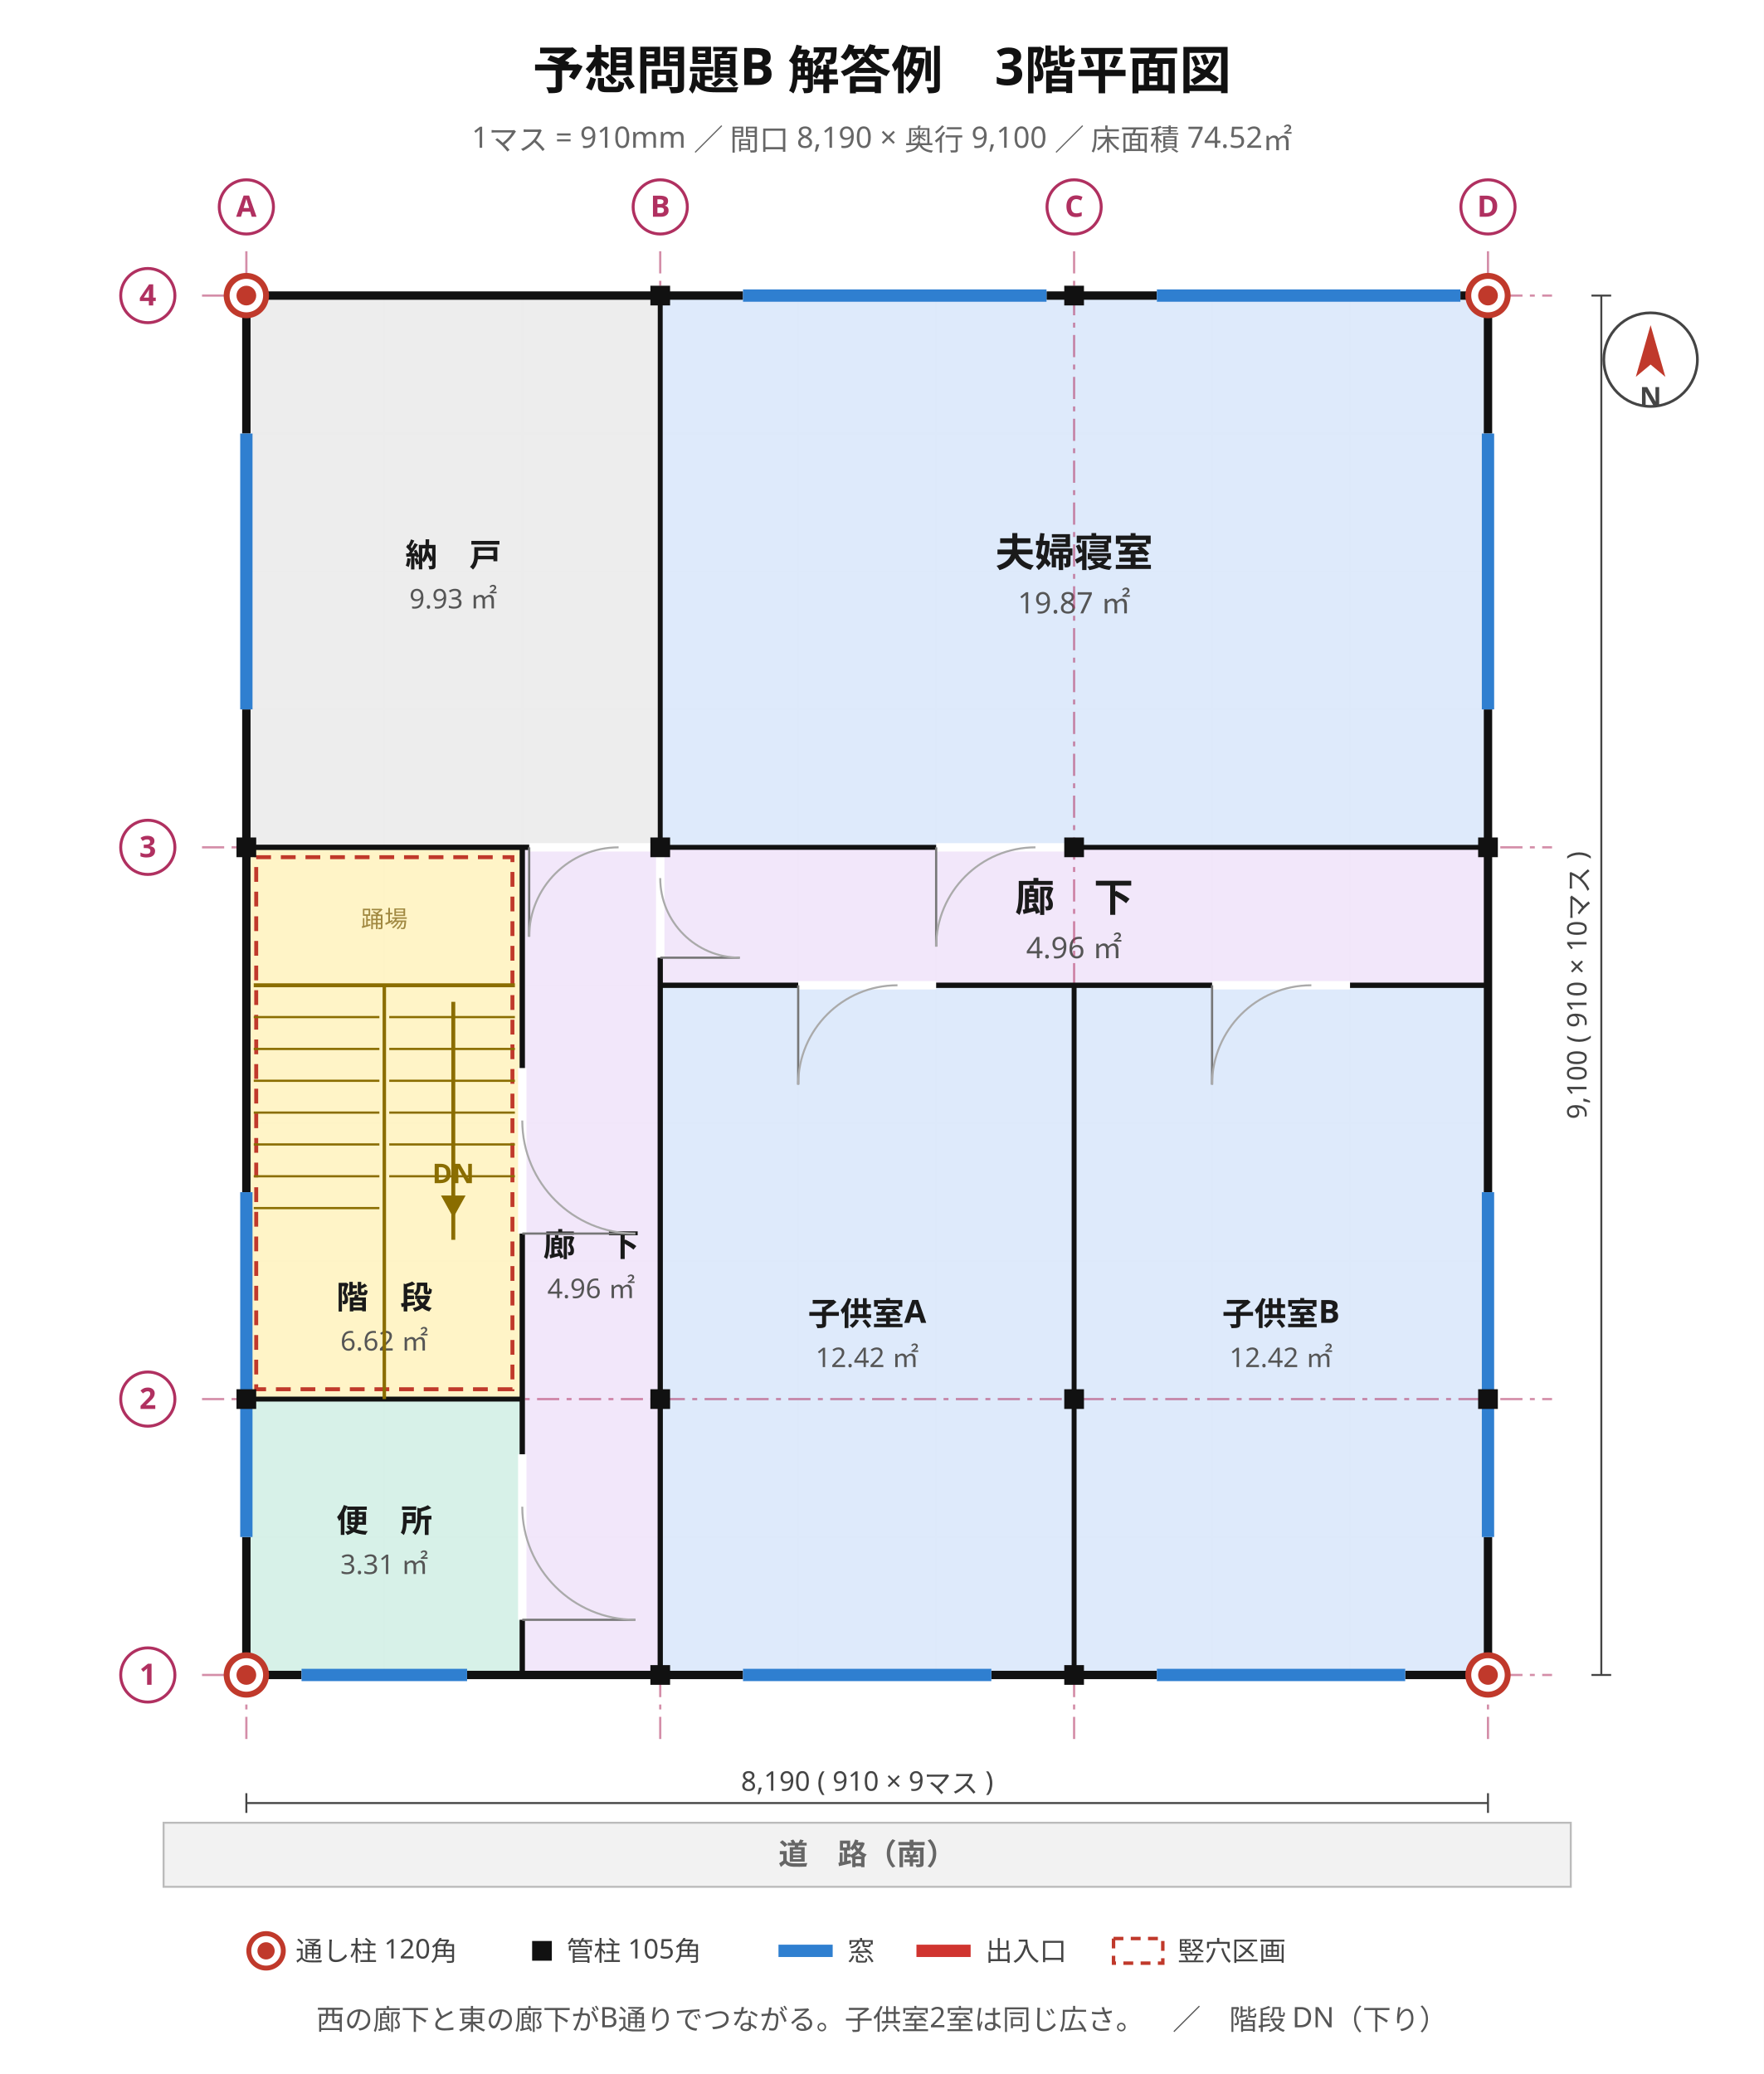
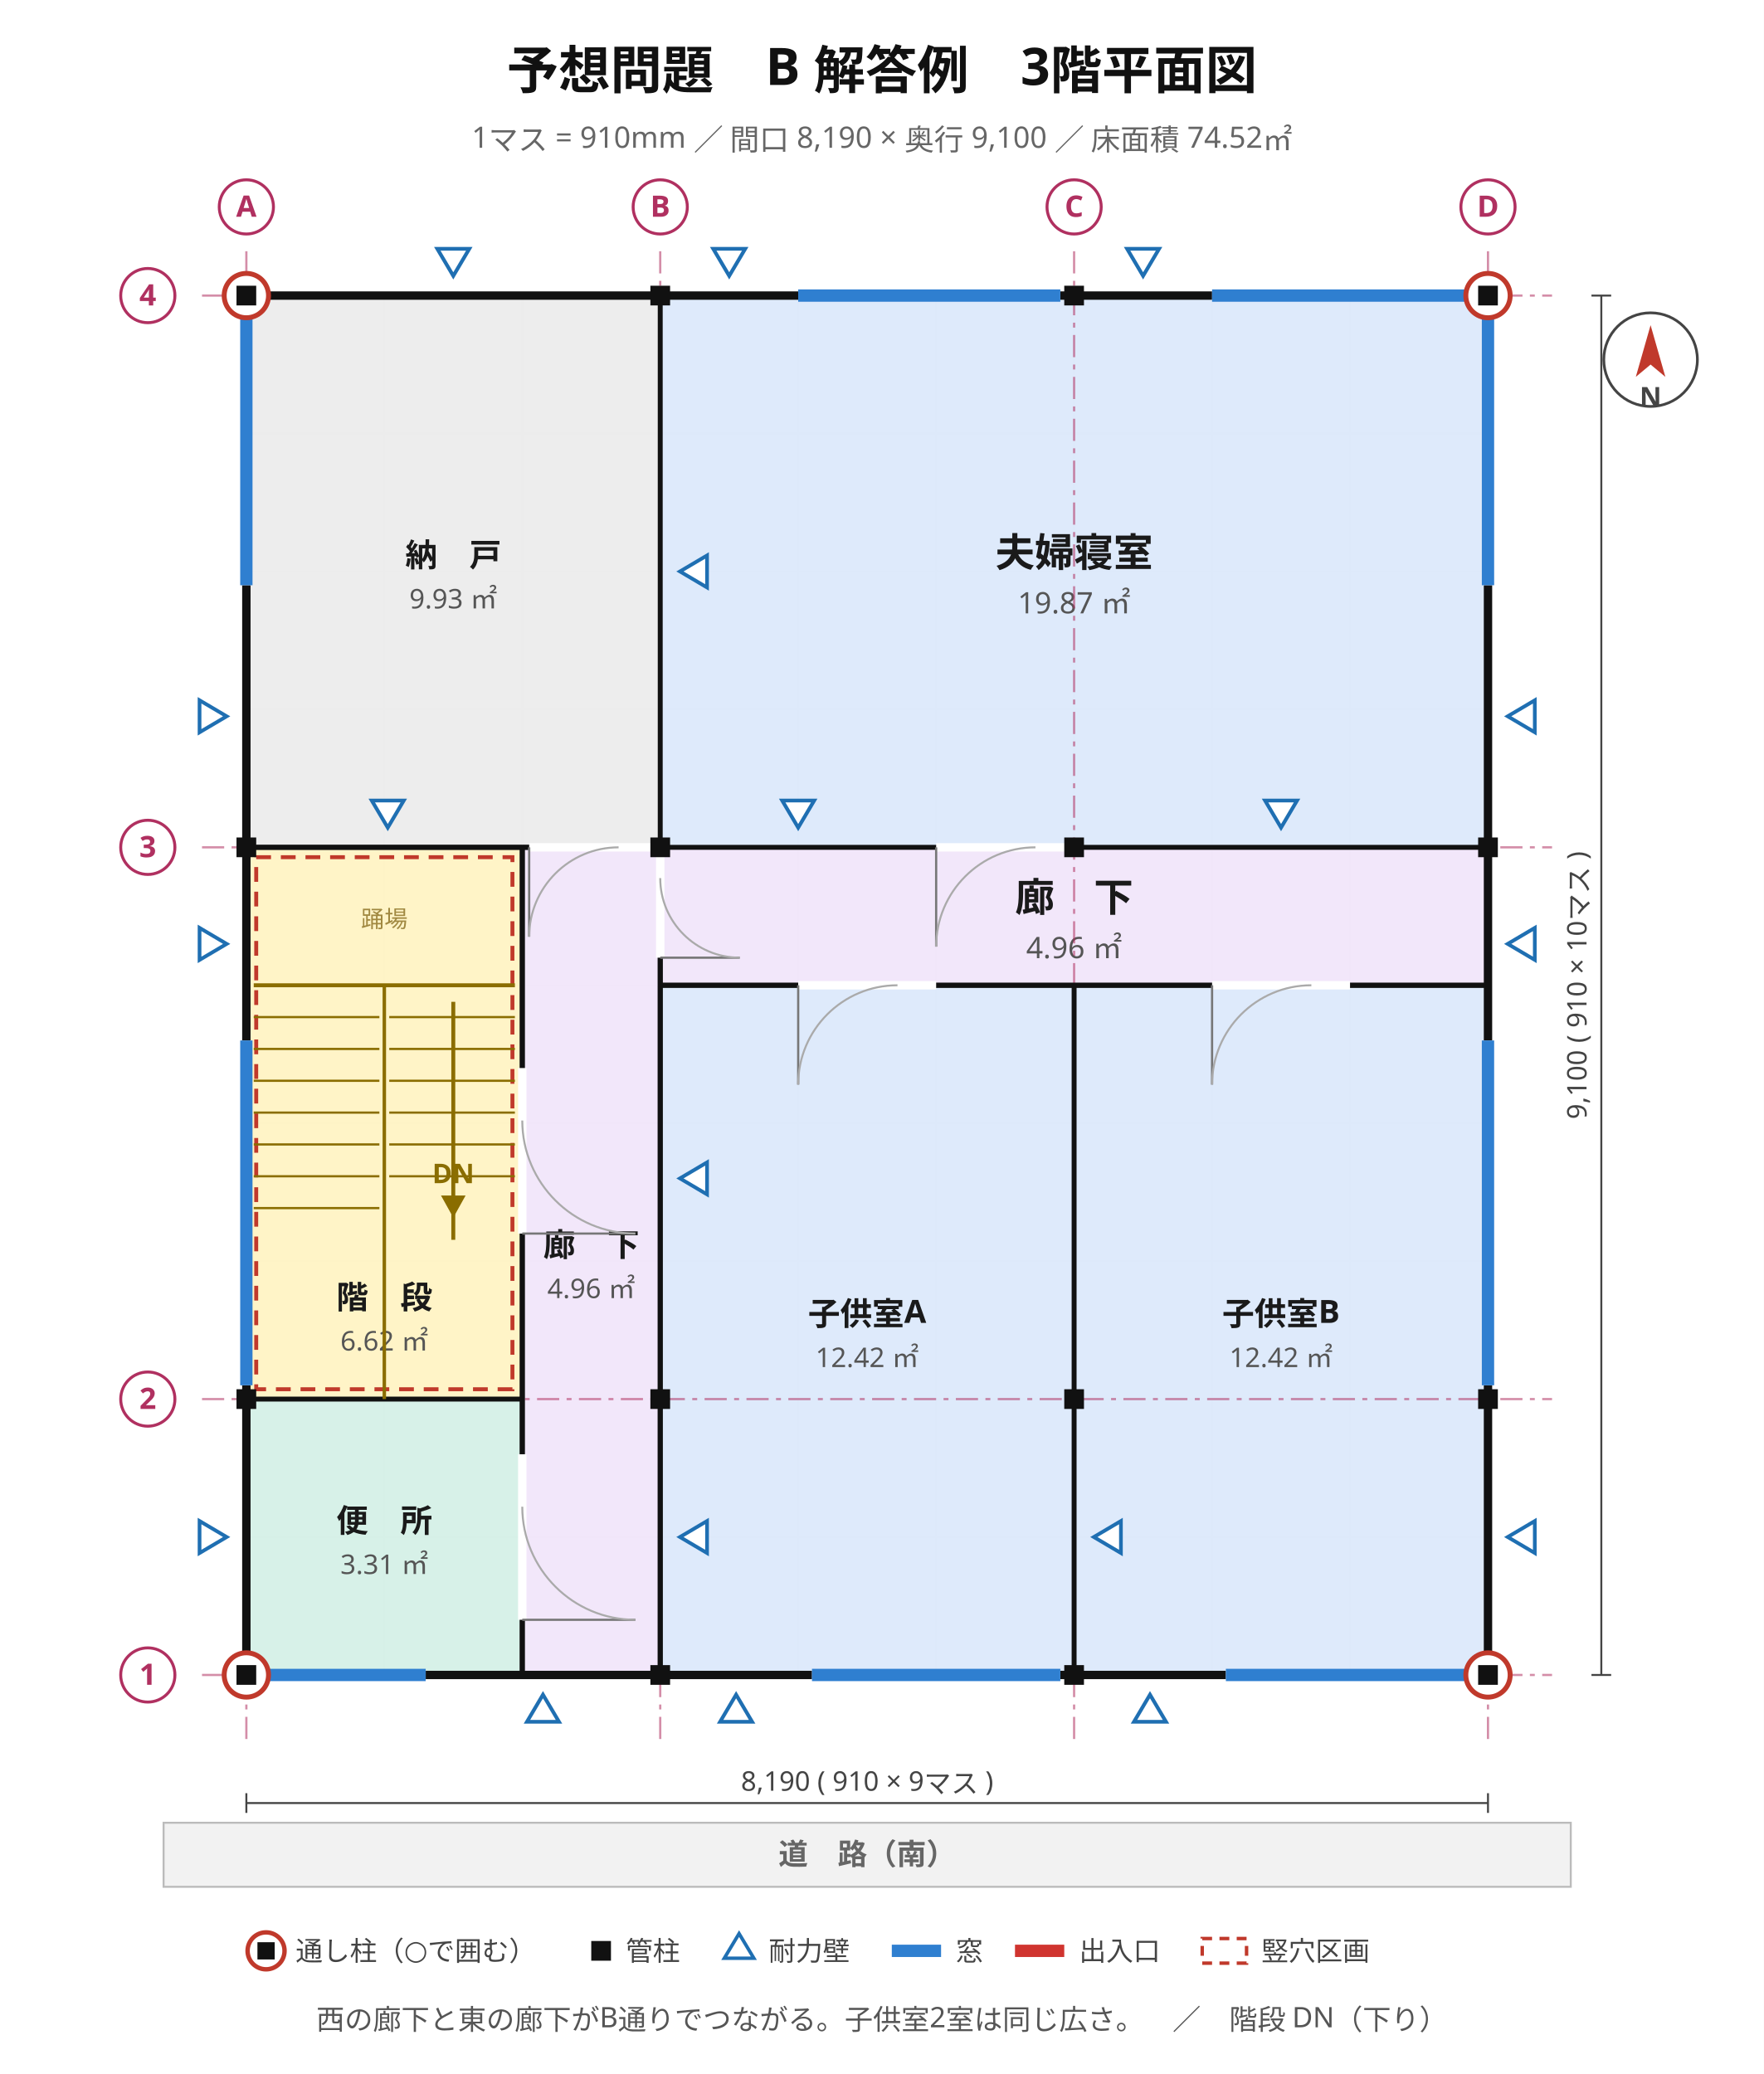
<svg xmlns="http://www.w3.org/2000/svg" viewBox="0 0 716 842" width="716" height="842" font-family="'Hiragino Sans','Hiragino Kaku Gothic ProN','Noto Sans JP','Yu Gothic',Meiryo,'IPAGothic',sans-serif">
  <rect width="716" height="842" fill="#ffffff" />
-   <text x="358" y="36" font-size="21" text-anchor="middle" fill="#111" font-weight="700" font-family="'Hiragino Sans','Hiragino Kaku Gothic ProN','Noto Sans JP','Yu Gothic',Meiryo,'IPAGothic',sans-serif">予想問題B 解答例　3階平面図</text>
+   <text x="358" y="36" font-size="21" text-anchor="middle" fill="#111" font-weight="700" font-family="'Hiragino Sans','Hiragino Kaku Gothic ProN','Noto Sans JP','Yu Gothic',Meiryo,'IPAGothic',sans-serif">予想問題　B 解答例　3階平面図</text>
  <text x="358" y="60" font-size="12" text-anchor="middle" fill="#666" font-weight="400" font-family="'Hiragino Sans','Hiragino Kaku Gothic ProN','Noto Sans JP','Yu Gothic',Meiryo,'IPAGothic',sans-serif">1マス = 910mm ／ 間口 8,190 × 奥行 9,100 ／ 床面積 74.52㎡</text>
  <line x1="100" y1="120" x2="100" y2="680" stroke="#e8e8e8" stroke-width="0.7" />
  <line x1="156" y1="120" x2="156" y2="680" stroke="#e8e8e8" stroke-width="0.7" />
  <line x1="212" y1="120" x2="212" y2="680" stroke="#e8e8e8" stroke-width="0.7" />
  <line x1="268" y1="120" x2="268" y2="680" stroke="#e8e8e8" stroke-width="0.7" />
  <line x1="324" y1="120" x2="324" y2="680" stroke="#e8e8e8" stroke-width="0.7" />
  <line x1="380" y1="120" x2="380" y2="680" stroke="#e8e8e8" stroke-width="0.7" />
  <line x1="436" y1="120" x2="436" y2="680" stroke="#e8e8e8" stroke-width="0.7" />
  <line x1="492" y1="120" x2="492" y2="680" stroke="#e8e8e8" stroke-width="0.7" />
  <line x1="548" y1="120" x2="548" y2="680" stroke="#e8e8e8" stroke-width="0.7" />
  <line x1="604" y1="120" x2="604" y2="680" stroke="#e8e8e8" stroke-width="0.7" />
  <line x1="100" y1="680" x2="604" y2="680" stroke="#e8e8e8" stroke-width="0.7" />
  <line x1="100" y1="624" x2="604" y2="624" stroke="#e8e8e8" stroke-width="0.7" />
  <line x1="100" y1="568" x2="604" y2="568" stroke="#e8e8e8" stroke-width="0.7" />
  <line x1="100" y1="512" x2="604" y2="512" stroke="#e8e8e8" stroke-width="0.7" />
  <line x1="100" y1="456" x2="604" y2="456" stroke="#e8e8e8" stroke-width="0.7" />
  <line x1="100" y1="400" x2="604" y2="400" stroke="#e8e8e8" stroke-width="0.7" />
  <line x1="100" y1="344" x2="604" y2="344" stroke="#e8e8e8" stroke-width="0.7" />
  <line x1="100" y1="288" x2="604" y2="288" stroke="#e8e8e8" stroke-width="0.7" />
  <line x1="100" y1="232" x2="604" y2="232" stroke="#e8e8e8" stroke-width="0.7" />
  <line x1="100" y1="176" x2="604" y2="176" stroke="#e8e8e8" stroke-width="0.7" />
  <line x1="100" y1="120" x2="604" y2="120" stroke="#e8e8e8" stroke-width="0.7" />
  <rect x="100" y="568" width="112" height="112" fill="#d5f0e7" stroke="#2f9077" stroke-width="1.2" opacity="0.95" />
  <text x="156" y="622" font-size="13" text-anchor="middle" fill="#1a1a1a" font-weight="700" font-family="'Hiragino Sans','Hiragino Kaku Gothic ProN','Noto Sans JP','Yu Gothic',Meiryo,'IPAGothic',sans-serif">便　所</text>
  <text x="156" y="639" font-size="11" text-anchor="middle" fill="#555" font-weight="400" font-family="'Hiragino Sans','Hiragino Kaku Gothic ProN','Noto Sans JP','Yu Gothic',Meiryo,'IPAGothic',sans-serif">3.31 ㎡</text>
  <rect x="100" y="344" width="112" height="224" fill="#fff3c4" stroke="#bb9508" stroke-width="1.2" opacity="0.95" />
  <text x="156" y="531.28" font-size="13" text-anchor="middle" fill="#1a1a1a" font-weight="700" font-family="'Hiragino Sans','Hiragino Kaku Gothic ProN','Noto Sans JP','Yu Gothic',Meiryo,'IPAGothic',sans-serif">階　段</text>
  <text x="156" y="548.28" font-size="11" text-anchor="middle" fill="#555" font-weight="400" font-family="'Hiragino Sans','Hiragino Kaku Gothic ProN','Noto Sans JP','Yu Gothic',Meiryo,'IPAGothic',sans-serif">6.62 ㎡</text>
  <rect x="212" y="344" width="56" height="336" fill="#f1e6fa" stroke="#8b62b5" stroke-width="1.2" opacity="0.95" />
  <text x="240" y="510" font-size="13" text-anchor="middle" fill="#1a1a1a" font-weight="700" font-family="'Hiragino Sans','Hiragino Kaku Gothic ProN','Noto Sans JP','Yu Gothic',Meiryo,'IPAGothic',sans-serif">廊　下</text>
  <text x="240" y="527" font-size="11" text-anchor="middle" fill="#555" font-weight="400" font-family="'Hiragino Sans','Hiragino Kaku Gothic ProN','Noto Sans JP','Yu Gothic',Meiryo,'IPAGothic',sans-serif">4.96 ㎡</text>
  <rect x="100" y="120" width="168" height="224" fill="#ececec" stroke="#8a8a8a" stroke-width="1.2" opacity="0.95" />
  <text x="184" y="230" font-size="13" text-anchor="middle" fill="#1a1a1a" font-weight="700" font-family="'Hiragino Sans','Hiragino Kaku Gothic ProN','Noto Sans JP','Yu Gothic',Meiryo,'IPAGothic',sans-serif">納　戸</text>
  <text x="184" y="247" font-size="11" text-anchor="middle" fill="#555" font-weight="400" font-family="'Hiragino Sans','Hiragino Kaku Gothic ProN','Noto Sans JP','Yu Gothic',Meiryo,'IPAGothic',sans-serif">9.93 ㎡</text>
  <rect x="268" y="400" width="168" height="280" fill="#dce9fb" stroke="#4a76b8" stroke-width="1.2" opacity="0.95" />
  <text x="352" y="538" font-size="13" text-anchor="middle" fill="#1a1a1a" font-weight="700" font-family="'Hiragino Sans','Hiragino Kaku Gothic ProN','Noto Sans JP','Yu Gothic',Meiryo,'IPAGothic',sans-serif">子供室A</text>
  <text x="352" y="555" font-size="11" text-anchor="middle" fill="#555" font-weight="400" font-family="'Hiragino Sans','Hiragino Kaku Gothic ProN','Noto Sans JP','Yu Gothic',Meiryo,'IPAGothic',sans-serif">12.42 ㎡</text>
  <rect x="436" y="400" width="168" height="280" fill="#dce9fb" stroke="#4a76b8" stroke-width="1.2" opacity="0.95" />
  <text x="520" y="538" font-size="13" text-anchor="middle" fill="#1a1a1a" font-weight="700" font-family="'Hiragino Sans','Hiragino Kaku Gothic ProN','Noto Sans JP','Yu Gothic',Meiryo,'IPAGothic',sans-serif">子供室B</text>
  <text x="520" y="555" font-size="11" text-anchor="middle" fill="#555" font-weight="400" font-family="'Hiragino Sans','Hiragino Kaku Gothic ProN','Noto Sans JP','Yu Gothic',Meiryo,'IPAGothic',sans-serif">12.42 ㎡</text>
  <rect x="268" y="344" width="336" height="56" fill="#f1e6fa" stroke="#8b62b5" stroke-width="1.2" opacity="0.95" />
  <text x="436" y="370" font-size="16" text-anchor="middle" fill="#1a1a1a" font-weight="700" font-family="'Hiragino Sans','Hiragino Kaku Gothic ProN','Noto Sans JP','Yu Gothic',Meiryo,'IPAGothic',sans-serif">廊　下</text>
  <text x="436" y="389" font-size="12" text-anchor="middle" fill="#555" font-weight="400" font-family="'Hiragino Sans','Hiragino Kaku Gothic ProN','Noto Sans JP','Yu Gothic',Meiryo,'IPAGothic',sans-serif">4.96 ㎡</text>
  <rect x="268" y="120" width="336" height="224" fill="#dce9fb" stroke="#4a76b8" stroke-width="1.2" opacity="0.95" />
  <text x="436" y="230" font-size="16" text-anchor="middle" fill="#1a1a1a" font-weight="700" font-family="'Hiragino Sans','Hiragino Kaku Gothic ProN','Noto Sans JP','Yu Gothic',Meiryo,'IPAGothic',sans-serif">夫婦寝室</text>
  <text x="436" y="249" font-size="12" text-anchor="middle" fill="#555" font-weight="400" font-family="'Hiragino Sans','Hiragino Kaku Gothic ProN','Noto Sans JP','Yu Gothic',Meiryo,'IPAGothic',sans-serif">19.87 ㎡</text>
  <line x1="100" y1="102" x2="100" y2="706" stroke="#b03060" stroke-width="0.9" stroke-dasharray="9 3 2 3" opacity="0.55" />
  <line x1="268" y1="102" x2="268" y2="706" stroke="#b03060" stroke-width="0.9" stroke-dasharray="9 3 2 3" opacity="0.55" />
  <line x1="436" y1="102" x2="436" y2="706" stroke="#b03060" stroke-width="0.9" stroke-dasharray="9 3 2 3" opacity="0.55" />
  <line x1="604" y1="102" x2="604" y2="706" stroke="#b03060" stroke-width="0.9" stroke-dasharray="9 3 2 3" opacity="0.55" />
  <line x1="82" y1="680" x2="630" y2="680" stroke="#b03060" stroke-width="0.9" stroke-dasharray="9 3 2 3" opacity="0.55" />
  <line x1="82" y1="568" x2="630" y2="568" stroke="#b03060" stroke-width="0.9" stroke-dasharray="9 3 2 3" opacity="0.55" />
  <line x1="82" y1="344" x2="630" y2="344" stroke="#b03060" stroke-width="0.9" stroke-dasharray="9 3 2 3" opacity="0.55" />
  <line x1="82" y1="120" x2="630" y2="120" stroke="#b03060" stroke-width="0.9" stroke-dasharray="9 3 2 3" opacity="0.55" />
  <rect x="100" y="120" width="504" height="560" stroke="#111" stroke-width="3.4" fill="none" />
-   <line x1="301.6" y1="680" x2="402.4" y2="680" stroke="#ffffff" stroke-width="4.2" />
-   <line x1="301.6" y1="680" x2="402.4" y2="680" stroke="#2f7fd0" stroke-width="5.0" />
-   <line x1="469.6" y1="680" x2="570.4" y2="680" stroke="#ffffff" stroke-width="4.2" />
-   <line x1="469.6" y1="680" x2="570.4" y2="680" stroke="#2f7fd0" stroke-width="5.0" />
-   <line x1="122.4" y1="680" x2="189.6" y2="680" stroke="#ffffff" stroke-width="4.2" />
-   <line x1="122.4" y1="680" x2="189.6" y2="680" stroke="#2f7fd0" stroke-width="5.0" />
-   <line x1="301.6" y1="120" x2="424.8" y2="120" stroke="#ffffff" stroke-width="4.2" />
-   <line x1="301.6" y1="120" x2="424.8" y2="120" stroke="#2f7fd0" stroke-width="5.0" />
-   <line x1="469.6" y1="120" x2="592.8" y2="120" stroke="#ffffff" stroke-width="4.2" />
-   <line x1="469.6" y1="120" x2="592.8" y2="120" stroke="#2f7fd0" stroke-width="5.0" />
-   <line x1="100" y1="624" x2="100" y2="484" stroke="#ffffff" stroke-width="4.2" />
-   <line x1="100" y1="624" x2="100" y2="484" stroke="#2f7fd0" stroke-width="5.0" />
-   <line x1="100" y1="288" x2="100" y2="176" stroke="#ffffff" stroke-width="4.2" />
-   <line x1="100" y1="288" x2="100" y2="176" stroke="#2f7fd0" stroke-width="5.0" />
-   <line x1="604" y1="624" x2="604" y2="484" stroke="#ffffff" stroke-width="4.2" />
-   <line x1="604" y1="624" x2="604" y2="484" stroke="#2f7fd0" stroke-width="5.0" />
-   <line x1="604" y1="288" x2="604" y2="176" stroke="#ffffff" stroke-width="4.2" />
-   <line x1="604" y1="288" x2="604" y2="176" stroke="#2f7fd0" stroke-width="5.0" />
-   <line x1="268" y1="680" x2="268" y2="400" stroke="#111" stroke-width="2.0" />
-   <line x1="436" y1="400" x2="604" y2="400" stroke="#111" stroke-width="2.0" />
-   <line x1="100" y1="344" x2="212" y2="344" stroke="#111" stroke-width="2.0" />
-   <line x1="268" y1="400" x2="436" y2="400" stroke="#111" stroke-width="2.0" />
-   <line x1="100" y1="568" x2="212" y2="568" stroke="#111" stroke-width="2.0" />
-   <line x1="268" y1="400" x2="604" y2="400" stroke="#111" stroke-width="2.0" />
-   <line x1="268" y1="400" x2="268" y2="344" stroke="#111" stroke-width="2.0" />
-   <line x1="268" y1="344" x2="604" y2="344" stroke="#111" stroke-width="2.0" />
+   <line x1="329.6" y1="680" x2="430.4" y2="680" stroke="#ffffff" stroke-width="4.2" />
+   <line x1="329.6" y1="680" x2="430.4" y2="680" stroke="#2f7fd0" stroke-width="5.0" />
+   <line x1="497.6" y1="680" x2="598.4" y2="680" stroke="#ffffff" stroke-width="4.2" />
+   <line x1="497.6" y1="680" x2="598.4" y2="680" stroke="#2f7fd0" stroke-width="5.0" />
+   <line x1="105.6" y1="680" x2="172.8" y2="680" stroke="#ffffff" stroke-width="4.2" />
+   <line x1="105.6" y1="680" x2="172.8" y2="680" stroke="#2f7fd0" stroke-width="5.0" />
+   <line x1="324" y1="120" x2="430.4" y2="120" stroke="#ffffff" stroke-width="4.2" />
+   <line x1="324" y1="120" x2="430.4" y2="120" stroke="#2f7fd0" stroke-width="5.0" />
+   <line x1="492" y1="120" x2="598.4" y2="120" stroke="#ffffff" stroke-width="4.2" />
+   <line x1="492" y1="120" x2="598.4" y2="120" stroke="#2f7fd0" stroke-width="5.0" />
+   <line x1="100" y1="562.4" x2="100" y2="422.4" stroke="#ffffff" stroke-width="4.2" />
+   <line x1="100" y1="562.4" x2="100" y2="422.4" stroke="#2f7fd0" stroke-width="5.0" />
+   <line x1="100" y1="237.6" x2="100" y2="125.6" stroke="#ffffff" stroke-width="4.2" />
+   <line x1="100" y1="237.6" x2="100" y2="125.6" stroke="#2f7fd0" stroke-width="5.0" />
+   <line x1="604" y1="562.4" x2="604" y2="422.4" stroke="#ffffff" stroke-width="4.2" />
+   <line x1="604" y1="562.4" x2="604" y2="422.4" stroke="#2f7fd0" stroke-width="5.0" />
+   <line x1="604" y1="237.6" x2="604" y2="125.6" stroke="#ffffff" stroke-width="4.2" />
+   <line x1="604" y1="237.6" x2="604" y2="125.6" stroke="#2f7fd0" stroke-width="5.0" />
+   <line x1="268" y1="680" x2="268" y2="344" stroke="#111" stroke-width="2.0" />
  <line x1="212" y1="680" x2="212" y2="344" stroke="#111" stroke-width="2.0" />
  <line x1="212" y1="568" x2="212" y2="344" stroke="#111" stroke-width="2.0" />
+   <line x1="268" y1="344" x2="268" y2="120" stroke="#111" stroke-width="2.0" />
+   <line x1="100" y1="344" x2="212" y2="344" stroke="#111" stroke-width="2.0" />
  <line x1="436" y1="680" x2="436" y2="400" stroke="#111" stroke-width="2.0" />
-   <line x1="268" y1="344" x2="268" y2="120" stroke="#111" stroke-width="2.0" />
-   <line x1="268" y1="680" x2="268" y2="344" stroke="#111" stroke-width="2.0" />
+   <line x1="100" y1="568" x2="212" y2="568" stroke="#111" stroke-width="2.0" />
+   <line x1="436" y1="400" x2="604" y2="400" stroke="#111" stroke-width="2.0" />
+   <line x1="268" y1="680" x2="268" y2="400" stroke="#111" stroke-width="2.0" />
+   <line x1="212" y1="680" x2="212" y2="568" stroke="#111" stroke-width="2.0" />
+   <line x1="268" y1="344" x2="604" y2="344" stroke="#111" stroke-width="2.0" />
+   <line x1="268" y1="400" x2="268" y2="344" stroke="#111" stroke-width="2.0" />
+   <line x1="268" y1="400" x2="604" y2="400" stroke="#111" stroke-width="2.0" />
+   <line x1="100" y1="344" x2="268" y2="344" stroke="#111" stroke-width="2.0" />
+   <line x1="268" y1="400" x2="436" y2="400" stroke="#111" stroke-width="2.0" />
  <line x1="212" y1="344" x2="268" y2="344" stroke="#111" stroke-width="2.0" />
-   <line x1="212" y1="680" x2="212" y2="568" stroke="#111" stroke-width="2.0" />
-   <line x1="100" y1="344" x2="268" y2="344" stroke="#111" stroke-width="2.0" />
  <line x1="212" y1="657.6" x2="212" y2="590.4" stroke="#ffffff" stroke-width="3.4" />
  <line x1="212" y1="657.6" x2="257.92" y2="657.6" stroke="#777" stroke-width="0.9" />
  <path d="M 257.9 657.6 A 45.9 45.9 0 0 1 212.0 611.7" stroke="#aaa" stroke-width="0.8" fill="none" />
  <line x1="212" y1="500.8" x2="212" y2="433.6" stroke="#ffffff" stroke-width="3.4" />
  <line x1="212" y1="500.8" x2="257.92" y2="500.8" stroke="#777" stroke-width="0.9" />
  <path d="M 257.9 500.8 A 45.9 45.9 0 0 1 212.0 454.9" stroke="#aaa" stroke-width="0.8" fill="none" />
  <line x1="214.8" y1="344" x2="265.2" y2="344" stroke="#ffffff" stroke-width="3.4" />
  <line x1="214.8" y1="344" x2="214.8" y2="380.29" stroke="#777" stroke-width="0.9" />
  <path d="M 214.8 380.3 A 36.3 36.3 0 0 1 251.1 344.0" stroke="#aaa" stroke-width="0.8" fill="none" />
  <line x1="268" y1="388.8" x2="268" y2="344" stroke="#ffffff" stroke-width="3.4" />
  <line x1="268" y1="388.8" x2="300.26" y2="388.8" stroke="#777" stroke-width="0.9" />
  <path d="M 300.3 388.8 A 32.3 32.3 0 0 1 268.0 356.5" stroke="#aaa" stroke-width="0.8" fill="none" />
  <line x1="324" y1="400" x2="380" y2="400" stroke="#ffffff" stroke-width="3.4" />
  <line x1="324" y1="400" x2="324" y2="440.32" stroke="#777" stroke-width="0.9" />
  <path d="M 324.0 440.3 A 40.3 40.3 0 0 1 364.3 400.0" stroke="#aaa" stroke-width="0.8" fill="none" />
  <line x1="492" y1="400" x2="548" y2="400" stroke="#ffffff" stroke-width="3.4" />
  <line x1="492" y1="400" x2="492" y2="440.32" stroke="#777" stroke-width="0.9" />
  <path d="M 492.0 440.3 A 40.3 40.3 0 0 1 532.3 400.0" stroke="#aaa" stroke-width="0.8" fill="none" />
  <line x1="380" y1="344" x2="436" y2="344" stroke="#ffffff" stroke-width="3.4" />
  <line x1="380" y1="344" x2="380" y2="384.32" stroke="#777" stroke-width="0.9" />
  <path d="M 380.0 384.3 A 40.3 40.3 0 0 1 420.3 344.0" stroke="#aaa" stroke-width="0.8" fill="none" />
  <rect x="104" y="348" width="104" height="216" fill="none" stroke="#c0392b" stroke-width="1.6" stroke-dasharray="6 4" />
  <line x1="103" y1="400" x2="209" y2="400" stroke="#8a6d00" stroke-width="1.6" />
  <line x1="156" y1="568" x2="156" y2="400" stroke="#8a6d00" stroke-width="1.4" />
  <line x1="158" y1="412.92" x2="209" y2="412.92" stroke="#8a6d00" stroke-width="0.9" />
  <line x1="158" y1="425.85" x2="209" y2="425.85" stroke="#8a6d00" stroke-width="0.9" />
  <line x1="158" y1="438.77" x2="209" y2="438.77" stroke="#8a6d00" stroke-width="0.9" />
  <line x1="158" y1="451.69" x2="209" y2="451.69" stroke="#8a6d00" stroke-width="0.9" />
  <line x1="158" y1="464.62" x2="209" y2="464.62" stroke="#8a6d00" stroke-width="0.9" />
  <line x1="158" y1="477.54" x2="209" y2="477.54" stroke="#8a6d00" stroke-width="0.9" />
  <line x1="103" y1="412.92" x2="154" y2="412.92" stroke="#8a6d00" stroke-width="0.9" />
  <line x1="103" y1="425.85" x2="154" y2="425.85" stroke="#8a6d00" stroke-width="0.9" />
  <line x1="103" y1="438.77" x2="154" y2="438.77" stroke="#8a6d00" stroke-width="0.9" />
  <line x1="103" y1="451.69" x2="154" y2="451.69" stroke="#8a6d00" stroke-width="0.9" />
  <line x1="103" y1="464.62" x2="154" y2="464.62" stroke="#8a6d00" stroke-width="0.9" />
  <line x1="103" y1="477.54" x2="154" y2="477.54" stroke="#8a6d00" stroke-width="0.9" />
  <line x1="103" y1="490.46" x2="154" y2="490.46" stroke="#8a6d00" stroke-width="0.9" />
  <line x1="184" y1="406.72" x2="184" y2="503.34" stroke="#8a6d00" stroke-width="1.6" />
  <polygon points="184,494.34 179,485.34 189,485.34" fill="#8a6d00" />
  <text x="184" y="480.34" font-size="11" text-anchor="middle" fill="#8a6d00" font-weight="700" font-family="'Hiragino Sans','Hiragino Kaku Gothic ProN','Noto Sans JP','Yu Gothic',Meiryo,'IPAGothic',sans-serif">DN</text>
  <text x="156" y="376.48" font-size="9.5" text-anchor="middle" fill="#a08840" font-weight="400" font-family="'Hiragino Sans','Hiragino Kaku Gothic ProN','Noto Sans JP','Yu Gothic',Meiryo,'IPAGothic',sans-serif">踊場</text>
+   <polygon points="92,624 81,617.5 81,630.5" fill="#ffffff" stroke="#1f6fb2" stroke-width="1.5" />
+   <polygon points="92,383.2 81,376.7 81,389.7" fill="#ffffff" stroke="#1f6fb2" stroke-width="1.5" />
+   <polygon points="92,290.8 81,284.3 81,297.3" fill="#ffffff" stroke="#1f6fb2" stroke-width="1.5" />
+   <polygon points="276,624 287,617.5 287,630.5" fill="#ffffff" stroke="#1f6fb2" stroke-width="1.5" />
+   <polygon points="276,478.4 287,471.9 287,484.9" fill="#ffffff" stroke="#1f6fb2" stroke-width="1.5" />
+   <polygon points="276,232 287,225.5 287,238.5" fill="#ffffff" stroke="#1f6fb2" stroke-width="1.5" />
+   <polygon points="444,624 455,617.5 455,630.5" fill="#ffffff" stroke="#1f6fb2" stroke-width="1.5" />
+   <polygon points="612,624 623,617.5 623,630.5" fill="#ffffff" stroke="#1f6fb2" stroke-width="1.5" />
+   <polygon points="612,383.2 623,376.7 623,389.7" fill="#ffffff" stroke="#1f6fb2" stroke-width="1.5" />
+   <polygon points="612,290.8 623,284.3 623,297.3" fill="#ffffff" stroke="#1f6fb2" stroke-width="1.5" />
+   <polygon points="220.4,688 213.9,699 226.9,699" fill="#ffffff" stroke="#1f6fb2" stroke-width="1.5" />
+   <polygon points="298.8,688 292.3,699 305.3,699" fill="#ffffff" stroke="#1f6fb2" stroke-width="1.5" />
+   <polygon points="466.8,688 460.3,699 473.3,699" fill="#ffffff" stroke="#1f6fb2" stroke-width="1.5" />
+   <polygon points="157.4,336 150.9,325 163.9,325" fill="#ffffff" stroke="#1f6fb2" stroke-width="1.5" />
+   <polygon points="324,336 317.5,325 330.5,325" fill="#ffffff" stroke="#1f6fb2" stroke-width="1.5" />
+   <polygon points="520,336 513.5,325 526.5,325" fill="#ffffff" stroke="#1f6fb2" stroke-width="1.5" />
+   <polygon points="184,112 177.5,101 190.5,101" fill="#ffffff" stroke="#1f6fb2" stroke-width="1.5" />
+   <polygon points="296,112 289.5,101 302.5,101" fill="#ffffff" stroke="#1f6fb2" stroke-width="1.5" />
+   <polygon points="464,112 457.5,101 470.5,101" fill="#ffffff" stroke="#1f6fb2" stroke-width="1.5" />
  <rect x="264" y="676" width="8" height="8" fill="#111" />
  <rect x="432" y="676" width="8" height="8" fill="#111" />
  <rect x="96" y="564" width="8" height="8" fill="#111" />
  <rect x="600" y="564" width="8" height="8" fill="#111" />
  <rect x="96" y="340" width="8" height="8" fill="#111" />
  <rect x="600" y="340" width="8" height="8" fill="#111" />
  <rect x="264" y="116" width="8" height="8" fill="#111" />
  <rect x="432" y="116" width="8" height="8" fill="#111" />
  <rect x="264" y="564" width="8" height="8" fill="#111" />
  <rect x="432" y="564" width="8" height="8" fill="#111" />
  <rect x="264" y="340" width="8" height="8" fill="#111" />
  <rect x="432" y="340" width="8" height="8" fill="#111" />
-   <circle cx="100" cy="680" r="8" fill="#ffffff" stroke="#c0392b" stroke-width="2.4" />
-   <circle cx="100" cy="680" r="4" fill="#c0392b" />
-   <circle cx="604" cy="680" r="8" fill="#ffffff" stroke="#c0392b" stroke-width="2.4" />
-   <circle cx="604" cy="680" r="4" fill="#c0392b" />
-   <circle cx="100" cy="120" r="8" fill="#ffffff" stroke="#c0392b" stroke-width="2.4" />
-   <circle cx="100" cy="120" r="4" fill="#c0392b" />
-   <circle cx="604" cy="120" r="8" fill="#ffffff" stroke="#c0392b" stroke-width="2.4" />
-   <circle cx="604" cy="120" r="4" fill="#c0392b" />
+   <circle cx="100" cy="680" r="9" fill="#ffffff" stroke="#c0392b" stroke-width="2.0" />
+   <rect x="96" y="676" width="8" height="8" fill="#111" />
+   <circle cx="604" cy="680" r="9" fill="#ffffff" stroke="#c0392b" stroke-width="2.0" />
+   <rect x="600" y="676" width="8" height="8" fill="#111" />
+   <circle cx="100" cy="120" r="9" fill="#ffffff" stroke="#c0392b" stroke-width="2.0" />
+   <rect x="96" y="116" width="8" height="8" fill="#111" />
+   <circle cx="604" cy="120" r="9" fill="#ffffff" stroke="#c0392b" stroke-width="2.0" />
+   <rect x="600" y="116" width="8" height="8" fill="#111" />
  <circle cx="100" cy="84" r="11" fill="#ffffff" stroke="#b03060" stroke-width="1.2" />
  <text x="100" y="88" font-size="12" text-anchor="middle" fill="#b03060" font-weight="700" font-family="'Hiragino Sans','Hiragino Kaku Gothic ProN','Noto Sans JP','Yu Gothic',Meiryo,'IPAGothic',sans-serif">A</text>
  <circle cx="268" cy="84" r="11" fill="#ffffff" stroke="#b03060" stroke-width="1.2" />
  <text x="268" y="88" font-size="12" text-anchor="middle" fill="#b03060" font-weight="700" font-family="'Hiragino Sans','Hiragino Kaku Gothic ProN','Noto Sans JP','Yu Gothic',Meiryo,'IPAGothic',sans-serif">B</text>
  <circle cx="436" cy="84" r="11" fill="#ffffff" stroke="#b03060" stroke-width="1.2" />
  <text x="436" y="88" font-size="12" text-anchor="middle" fill="#b03060" font-weight="700" font-family="'Hiragino Sans','Hiragino Kaku Gothic ProN','Noto Sans JP','Yu Gothic',Meiryo,'IPAGothic',sans-serif">C</text>
  <circle cx="604" cy="84" r="11" fill="#ffffff" stroke="#b03060" stroke-width="1.2" />
  <text x="604" y="88" font-size="12" text-anchor="middle" fill="#b03060" font-weight="700" font-family="'Hiragino Sans','Hiragino Kaku Gothic ProN','Noto Sans JP','Yu Gothic',Meiryo,'IPAGothic',sans-serif">D</text>
  <circle cx="60" cy="680" r="11" fill="#ffffff" stroke="#b03060" stroke-width="1.2" />
  <text x="60" y="684" font-size="12" text-anchor="middle" fill="#b03060" font-weight="700" font-family="'Hiragino Sans','Hiragino Kaku Gothic ProN','Noto Sans JP','Yu Gothic',Meiryo,'IPAGothic',sans-serif">1</text>
  <circle cx="60" cy="568" r="11" fill="#ffffff" stroke="#b03060" stroke-width="1.2" />
  <text x="60" y="572" font-size="12" text-anchor="middle" fill="#b03060" font-weight="700" font-family="'Hiragino Sans','Hiragino Kaku Gothic ProN','Noto Sans JP','Yu Gothic',Meiryo,'IPAGothic',sans-serif">2</text>
  <circle cx="60" cy="344" r="11" fill="#ffffff" stroke="#b03060" stroke-width="1.2" />
  <text x="60" y="348" font-size="12" text-anchor="middle" fill="#b03060" font-weight="700" font-family="'Hiragino Sans','Hiragino Kaku Gothic ProN','Noto Sans JP','Yu Gothic',Meiryo,'IPAGothic',sans-serif">3</text>
  <circle cx="60" cy="120" r="11" fill="#ffffff" stroke="#b03060" stroke-width="1.2" />
  <text x="60" y="124" font-size="12" text-anchor="middle" fill="#b03060" font-weight="700" font-family="'Hiragino Sans','Hiragino Kaku Gothic ProN','Noto Sans JP','Yu Gothic',Meiryo,'IPAGothic',sans-serif">4</text>
  <line x1="100" y1="732" x2="604" y2="732" stroke="#444" stroke-width="0.8" />
  <line x1="100" y1="728" x2="100" y2="736" stroke="#444" stroke-width="0.8" />
  <line x1="604" y1="728" x2="604" y2="736" stroke="#444" stroke-width="0.8" />
  <text x="352" y="727" font-size="11" text-anchor="middle" fill="#444" font-weight="400" font-family="'Hiragino Sans','Hiragino Kaku Gothic ProN','Noto Sans JP','Yu Gothic',Meiryo,'IPAGothic',sans-serif">8,190  ( 910 × 9マス )</text>
  <line x1="650" y1="680" x2="650" y2="120" stroke="#444" stroke-width="0.8" />
  <line x1="646" y1="680" x2="654" y2="680" stroke="#444" stroke-width="0.8" />
  <line x1="646" y1="120" x2="654" y2="120" stroke="#444" stroke-width="0.8" />
  <g transform="translate(644,400) rotate(-90)">
    <text x="0" y="0" font-size="11" text-anchor="middle" fill="#444" font-weight="400" font-family="'Hiragino Sans','Hiragino Kaku Gothic ProN','Noto Sans JP','Yu Gothic',Meiryo,'IPAGothic',sans-serif">9,100  ( 910 × 10マス )</text>
  </g>
  <circle cx="670" cy="146" r="19" fill="#ffffff" stroke="#444" stroke-width="1.1" />
  <polygon points="670,132 664,153 670,148 676,153" fill="#c0392b" />
  <text x="670" y="165" font-size="11" text-anchor="middle" fill="#444" font-weight="700" font-family="'Hiragino Sans','Hiragino Kaku Gothic ProN','Noto Sans JP','Yu Gothic',Meiryo,'IPAGothic',sans-serif">N</text>
  <rect x="66.4" y="740" width="571.2" height="26" fill="#f2f2f2" stroke="#bbb" stroke-width="0.8" />
  <text x="352" y="757" font-size="12" text-anchor="middle" fill="#666" font-weight="700" font-family="'Hiragino Sans','Hiragino Kaku Gothic ProN','Noto Sans JP','Yu Gothic',Meiryo,'IPAGothic',sans-serif">道　路（南）</text>
-   <circle cx="108" cy="792" r="7" fill="#ffffff" stroke="#c0392b" stroke-width="2.0" />
-   <circle cx="108" cy="792" r="3.5" fill="#c0392b" />
-   <text x="120" y="796" font-size="11" text-anchor="start" fill="#444" font-weight="400" font-family="'Hiragino Sans','Hiragino Kaku Gothic ProN','Noto Sans JP','Yu Gothic',Meiryo,'IPAGothic',sans-serif">通し柱 120角</text>
-   <rect x="216" y="788" width="8" height="8" fill="#111" />
-   <text x="230" y="796" font-size="11" text-anchor="start" fill="#444" font-weight="400" font-family="'Hiragino Sans','Hiragino Kaku Gothic ProN','Noto Sans JP','Yu Gothic',Meiryo,'IPAGothic',sans-serif">管柱 105角</text>
-   <line x1="316" y1="792" x2="338" y2="792" stroke="#2f7fd0" stroke-width="5" />
-   <text x="344" y="796" font-size="11" text-anchor="start" fill="#444" font-weight="400" font-family="'Hiragino Sans','Hiragino Kaku Gothic ProN','Noto Sans JP','Yu Gothic',Meiryo,'IPAGothic',sans-serif">窓</text>
-   <line x1="372" y1="792" x2="394" y2="792" stroke="#d0342f" stroke-width="5" />
-   <text x="400" y="796" font-size="11" text-anchor="start" fill="#444" font-weight="400" font-family="'Hiragino Sans','Hiragino Kaku Gothic ProN','Noto Sans JP','Yu Gothic',Meiryo,'IPAGothic',sans-serif">出入口</text>
-   <rect x="452" y="787" width="20" height="10" fill="none" stroke="#c0392b" stroke-width="1.4" stroke-dasharray="4 3" />
-   <text x="478" y="796" font-size="11" text-anchor="start" fill="#444" font-weight="400" font-family="'Hiragino Sans','Hiragino Kaku Gothic ProN','Noto Sans JP','Yu Gothic',Meiryo,'IPAGothic',sans-serif">竪穴区画</text>
+   <circle cx="108" cy="792" r="7.5" fill="#ffffff" stroke="#c0392b" stroke-width="1.8" />
+   <rect x="104.5" y="788.5" width="7" height="7" fill="#111" />
+   <text x="120" y="796" font-size="11" text-anchor="start" fill="#444" font-weight="400" font-family="'Hiragino Sans','Hiragino Kaku Gothic ProN','Noto Sans JP','Yu Gothic',Meiryo,'IPAGothic',sans-serif">通し柱（○で囲む）</text>
+   <rect x="240" y="788" width="8" height="8" fill="#111" />
+   <text x="254" y="796" font-size="11" text-anchor="start" fill="#444" font-weight="400" font-family="'Hiragino Sans','Hiragino Kaku Gothic ProN','Noto Sans JP','Yu Gothic',Meiryo,'IPAGothic',sans-serif">管柱</text>
+   <polygon points="300,785 294,795 306,795" fill="#fff" stroke="#1f6fb2" stroke-width="1.4" />
+   <text x="312" y="796" font-size="11" text-anchor="start" fill="#444" font-weight="400" font-family="'Hiragino Sans','Hiragino Kaku Gothic ProN','Noto Sans JP','Yu Gothic',Meiryo,'IPAGothic',sans-serif">耐力壁</text>
+   <line x1="362" y1="792" x2="382" y2="792" stroke="#2f7fd0" stroke-width="5" />
+   <text x="388" y="796" font-size="11" text-anchor="start" fill="#444" font-weight="400" font-family="'Hiragino Sans','Hiragino Kaku Gothic ProN','Noto Sans JP','Yu Gothic',Meiryo,'IPAGothic',sans-serif">窓</text>
+   <line x1="412" y1="792" x2="432" y2="792" stroke="#d0342f" stroke-width="5" />
+   <text x="438" y="796" font-size="11" text-anchor="start" fill="#444" font-weight="400" font-family="'Hiragino Sans','Hiragino Kaku Gothic ProN','Noto Sans JP','Yu Gothic',Meiryo,'IPAGothic',sans-serif">出入口</text>
+   <rect x="488" y="787" width="18" height="10" fill="none" stroke="#c0392b" stroke-width="1.4" stroke-dasharray="4 3" />
+   <text x="512" y="796" font-size="11" text-anchor="start" fill="#444" font-weight="400" font-family="'Hiragino Sans','Hiragino Kaku Gothic ProN','Noto Sans JP','Yu Gothic',Meiryo,'IPAGothic',sans-serif">竪穴区画</text>
  <text x="358" y="824" font-size="11.5" text-anchor="middle" fill="#555" font-weight="400" font-family="'Hiragino Sans','Hiragino Kaku Gothic ProN','Noto Sans JP','Yu Gothic',Meiryo,'IPAGothic',sans-serif">西の廊下と東の廊下がB通りでつながる。子供室2室は同じ広さ。　／　階段 DN（下り）</text>
</svg>
